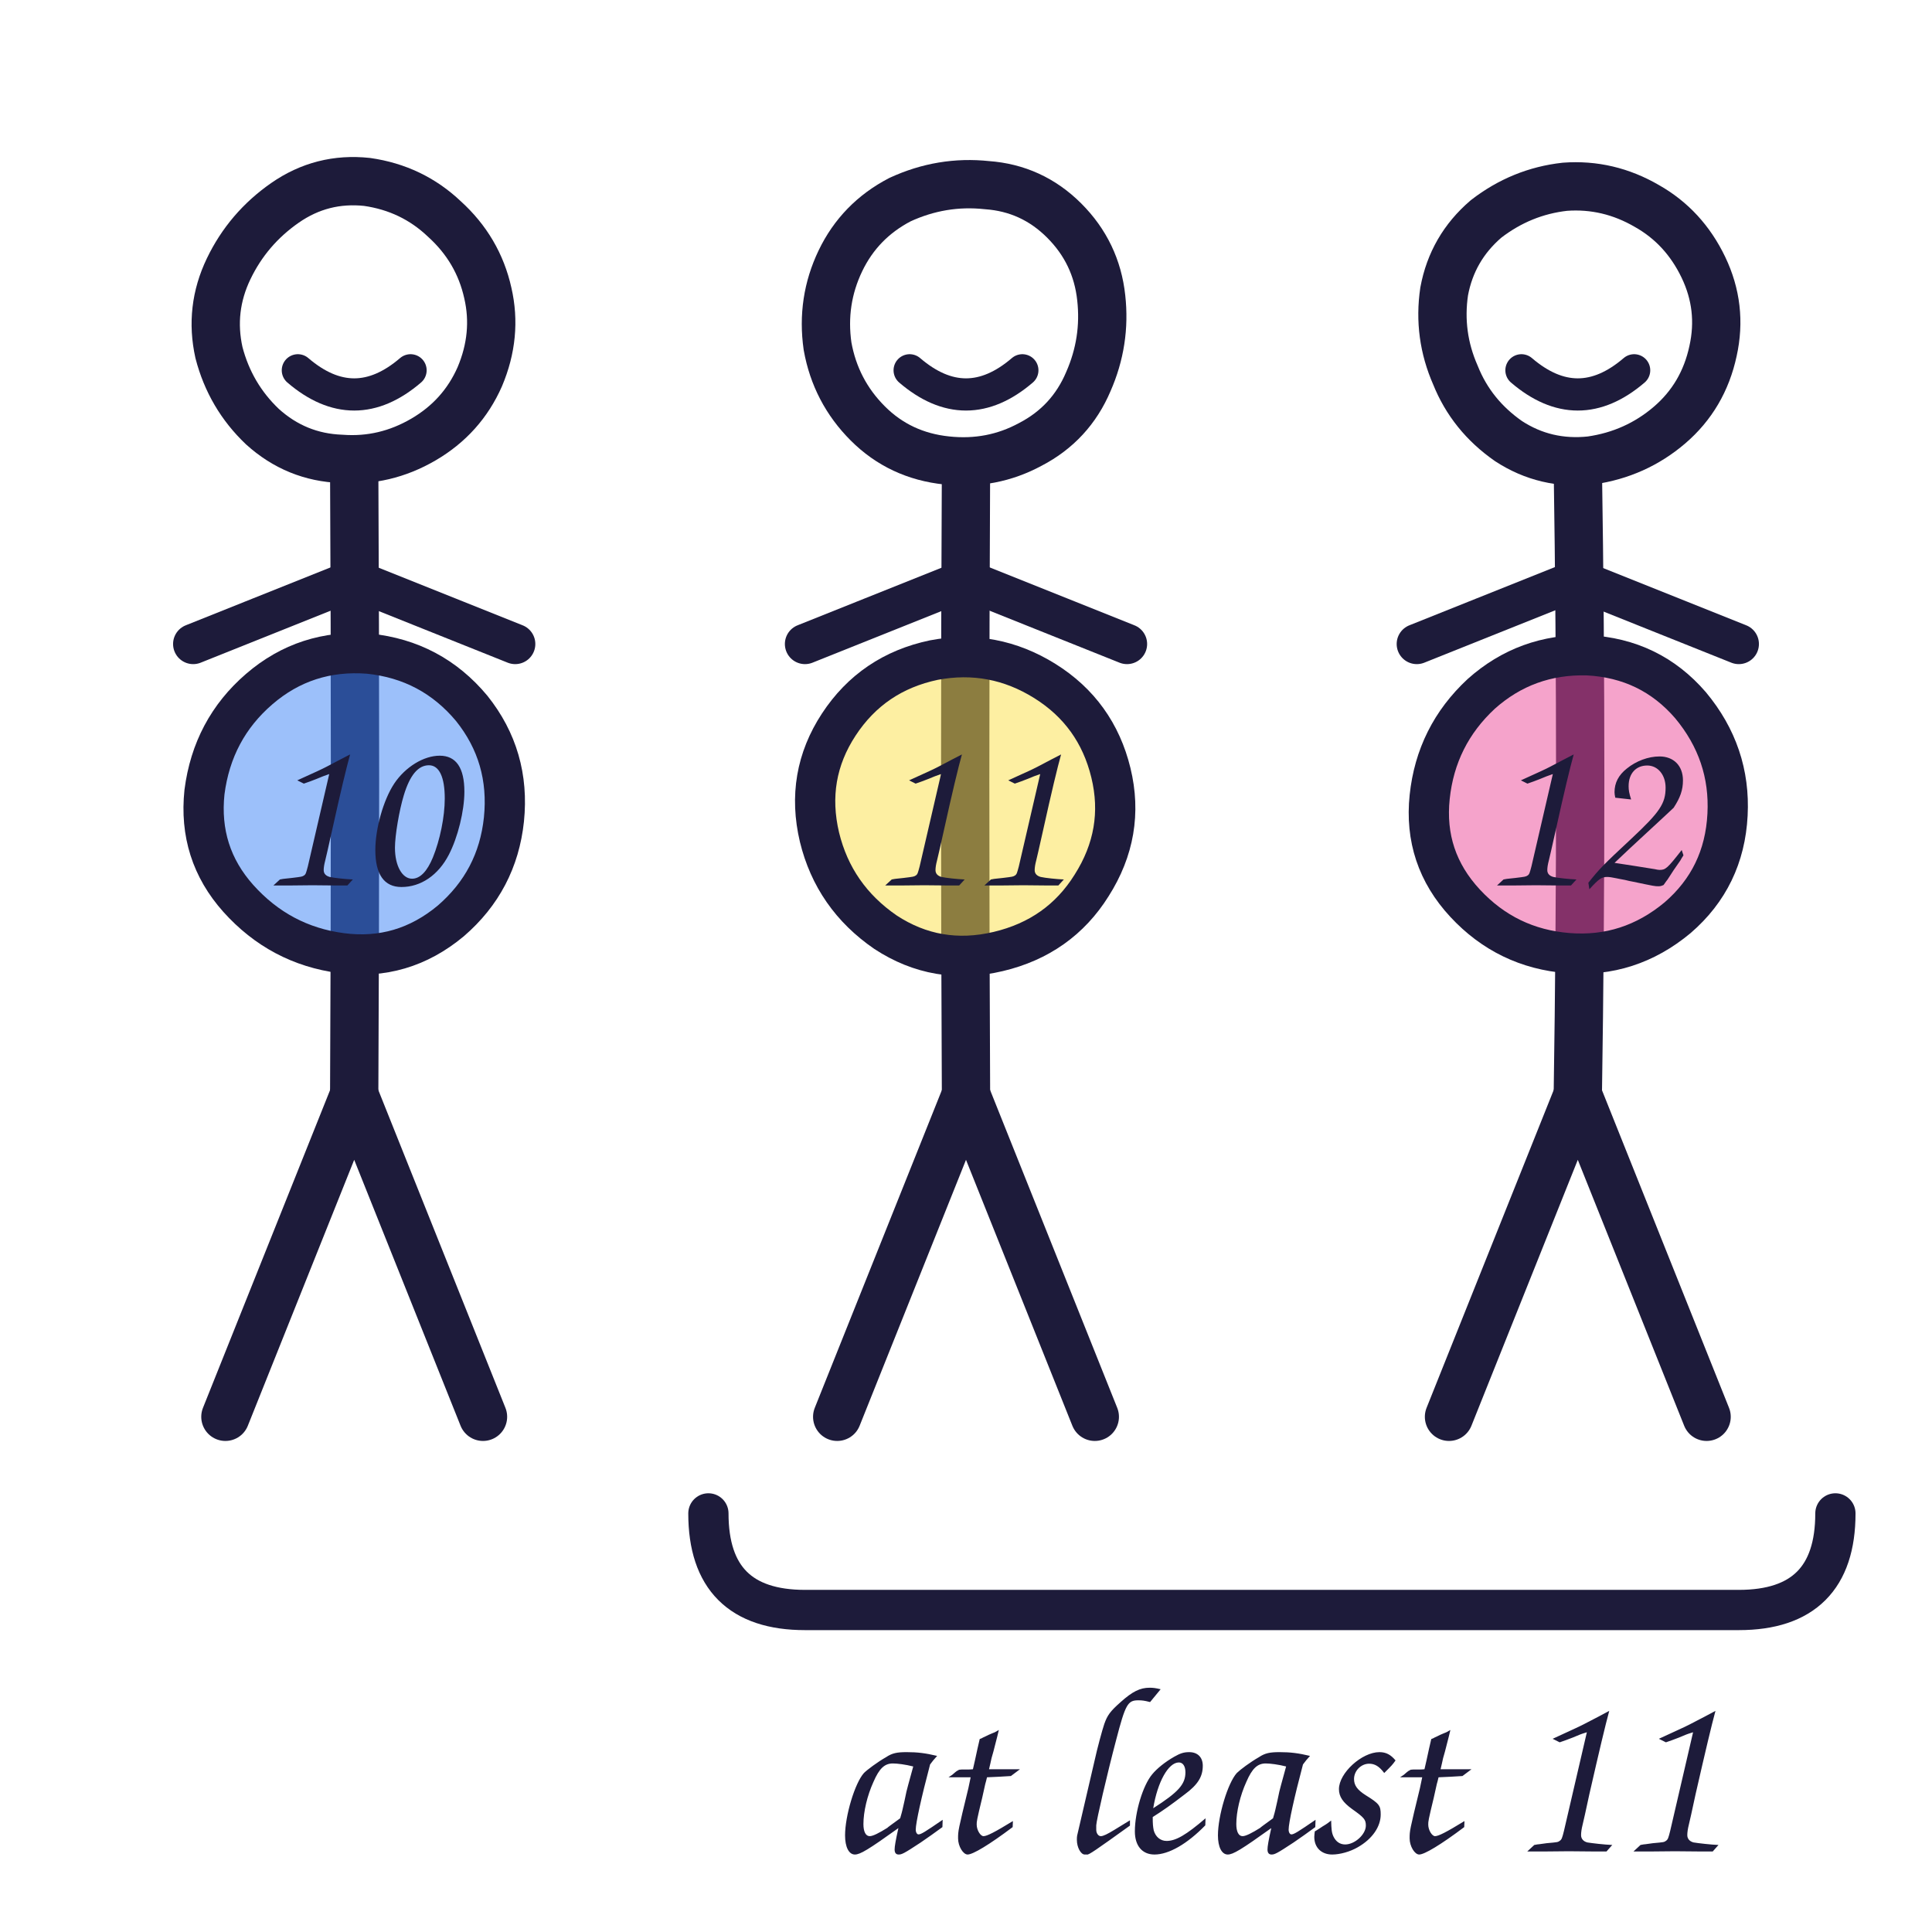
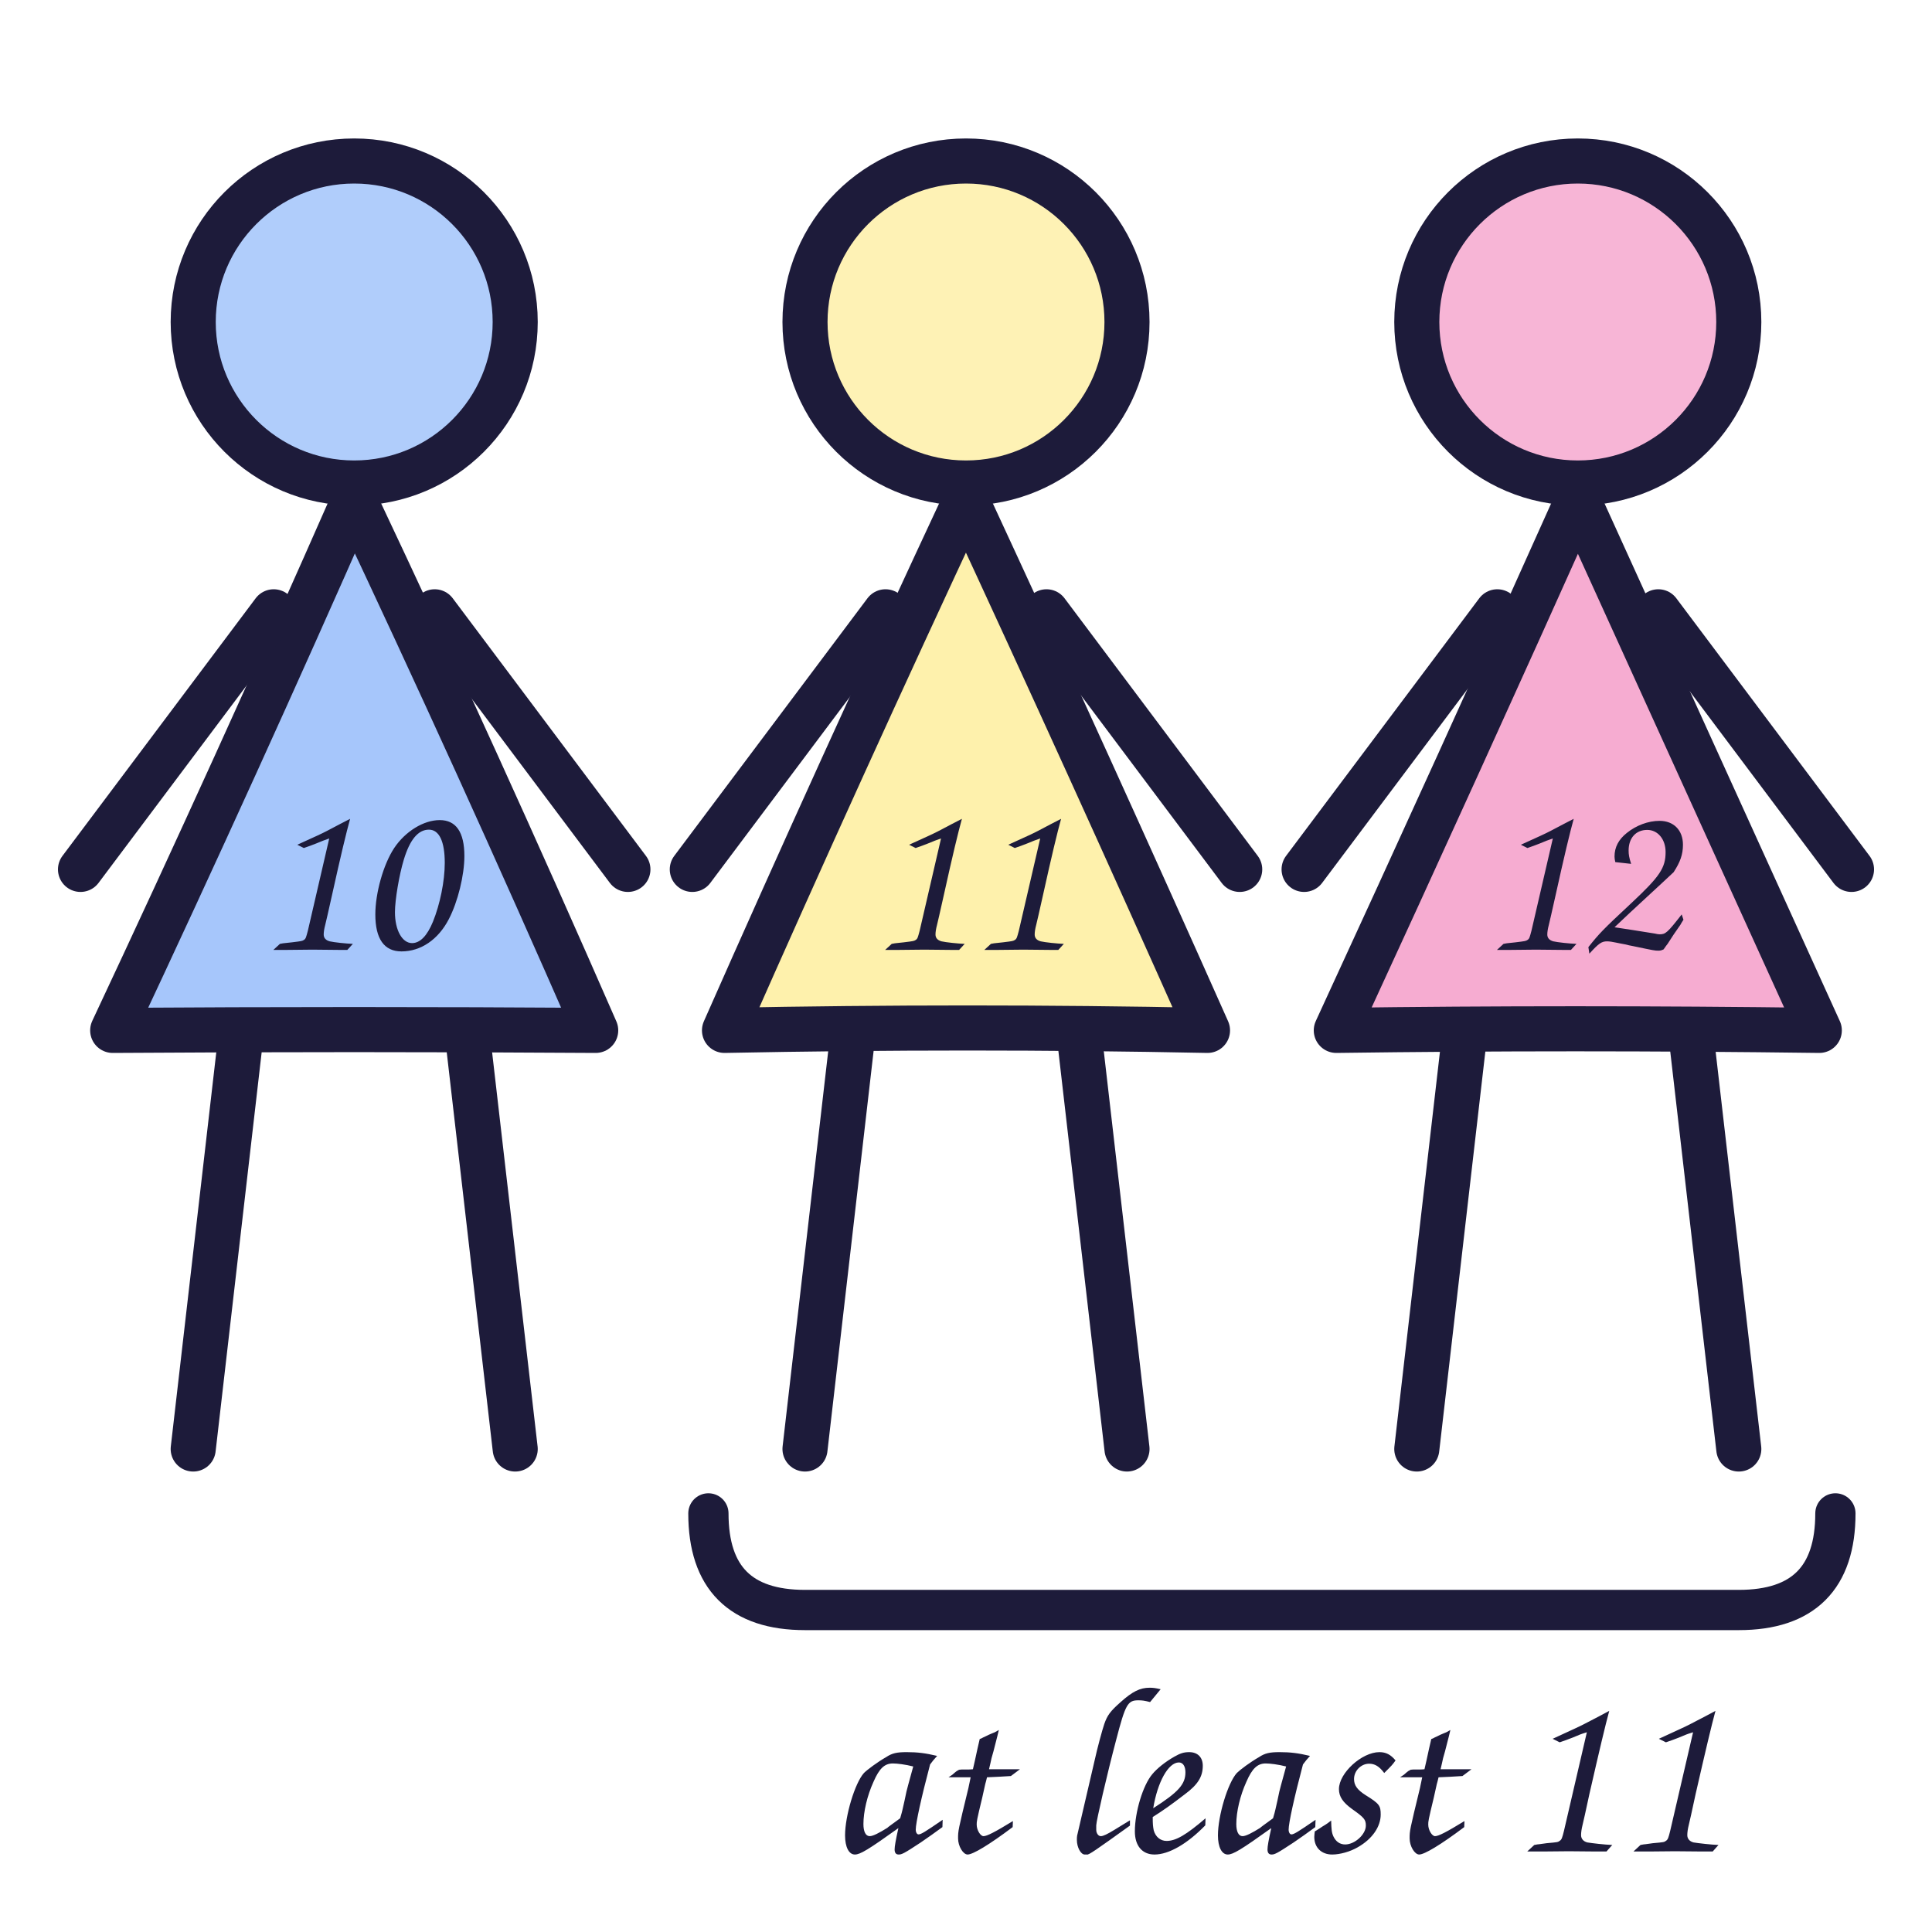
<svg xmlns="http://www.w3.org/2000/svg" viewBox="0 0 120 120" width="120" height="120" aria-label="Three pupils wearing age badges 10, 11 and 12, with the 11 and 12 year olds bracketed as at least 11">
-   <path d="M27.6 13.6Q29.7 15.5 30.3 18.2Q30.9 20.8 29.8 23.4Q28.7 25.9 26.3 27.3Q23.9 28.7 21.2 28.5Q18.4 28.4 16.3 26.5Q14.3 24.6 13.6 21.9Q13 19.2 14.2 16.7Q15.4 14.2 17.7 12.6Q20 11 22.8 11.3Q25.6 11.7 27.6 13.6Z" fill="none" stroke="#1d1b3a" stroke-width="3" stroke-linecap="round" stroke-linejoin="round" />
-   <path d="M18.5 23Q22 26 25.5 23" fill="none" stroke="#1d1b3a" stroke-width="2" stroke-linecap="round" stroke-linejoin="round" />
-   <path d="M22 29Q22.1 48.5 22 68" fill="none" stroke="#1d1b3a" stroke-width="3" stroke-linecap="round" stroke-linejoin="round" />
-   <path d="M12 40L22 36L32 40" fill="none" stroke="#1d1b3a" stroke-width="2.5" stroke-linecap="round" stroke-linejoin="round" />
-   <path d="M14 88L22 68L30 88" fill="none" stroke="#1d1b3a" stroke-width="3" stroke-linecap="round" stroke-linejoin="round" />
-   <path d="M14.8 55.8Q12.3 53 12.7 49.2Q13.2 45.3 16.1 42.8Q19 40.3 22.9 40.6Q26.8 41 29.3 44Q31.7 47 31.3 50.9Q30.9 54.7 28 57.2Q25 59.7 21.2 59.2Q17.4 58.7 14.8 55.8Z" fill="#3b82f6" fill-opacity="0.5" stroke="#1d1b3a" stroke-width="2.5" stroke-linecap="round" stroke-linejoin="round" />
-   <text x="22" y="55" font-family="Caveat, cursive" font-size="14" text-anchor="middle" fill="#1d1b3a">10</text>
-   <path d="M68.4 18.5Q68.7 21.2 67.6 23.7Q66.5 26.3 64 27.6Q61.6 28.9 58.8 28.6Q55.9 28.3 53.9 26.3Q51.9 24.3 51.4 21.5Q51 18.7 52.2 16.2Q53.4 13.7 55.9 12.4Q58.5 11.2 61.3 11.5Q64.1 11.7 66.1 13.7Q68.1 15.7 68.4 18.5Z" fill="none" stroke="#1d1b3a" stroke-width="3" stroke-linecap="round" stroke-linejoin="round" />
-   <path d="M56.5 23Q60 26 63.5 23" fill="none" stroke="#1d1b3a" stroke-width="2" stroke-linecap="round" stroke-linejoin="round" />
-   <path d="M60 29Q59.9 48.5 60 68" fill="none" stroke="#1d1b3a" stroke-width="3" stroke-linecap="round" stroke-linejoin="round" />
-   <path d="M50 40L60 36L70 40" fill="none" stroke="#1d1b3a" stroke-width="2.5" stroke-linecap="round" stroke-linejoin="round" />
-   <path d="M52 88L60 68L68 88" fill="none" stroke="#1d1b3a" stroke-width="3" stroke-linecap="round" stroke-linejoin="round" />
-   <path d="M50.9 52Q50 48.2 52.1 45Q54.2 41.8 58 41Q61.7 40.3 64.9 42.3Q68.1 44.3 69 48Q69.9 51.7 67.8 55Q65.8 58.2 62 59.1Q58.2 60 55 57.9Q51.8 55.7 50.9 52Z" fill="#fde047" fill-opacity="0.5" stroke="#1d1b3a" stroke-width="2.5" stroke-linecap="round" stroke-linejoin="round" />
-   <text x="60" y="55" font-family="Caveat, cursive" font-size="14" text-anchor="middle" fill="#1d1b3a">11</text>
-   <path d="M98.8 28.6Q96 28.9 93.7 27.4Q91.4 25.8 90.4 23.3Q89.3 20.8 89.7 18.1Q90.2 15.4 92.3 13.6Q94.5 11.9 97.2 11.6Q99.9 11.4 102.3 12.8Q104.6 14.1 105.8 16.6Q107 19.1 106.4 21.8Q105.8 24.6 103.7 26.4Q101.6 28.2 98.8 28.6Z" fill="none" stroke="#1d1b3a" stroke-width="3" stroke-linecap="round" stroke-linejoin="round" />
-   <path d="M94.5 23Q98 26 101.5 23" fill="none" stroke="#1d1b3a" stroke-width="2" stroke-linecap="round" stroke-linejoin="round" />
-   <path d="M98 29Q98.3 48.5 98 68" fill="none" stroke="#1d1b3a" stroke-width="3" stroke-linecap="round" stroke-linejoin="round" />
-   <path d="M88 40L98 36L108 40" fill="none" stroke="#1d1b3a" stroke-width="2.5" stroke-linecap="round" stroke-linejoin="round" />
-   <path d="M90 88L98 68L106 88" fill="none" stroke="#1d1b3a" stroke-width="3" stroke-linecap="round" stroke-linejoin="round" />
-   <path d="M104.2 57Q101.2 59.5 97.4 59.2Q93.6 58.9 91 56.1Q88.4 53.3 88.8 49.5Q89.2 45.7 92 43.1Q94.8 40.6 98.6 40.7Q102.5 40.9 105 43.8Q107.5 46.8 107.3 50.6Q107.1 54.5 104.2 57Z" fill="#ec4899" fill-opacity="0.5" stroke="#1d1b3a" stroke-width="2.5" stroke-linecap="round" stroke-linejoin="round" />
-   <text x="98" y="55" font-family="Caveat, cursive" font-size="14" text-anchor="middle" fill="#1d1b3a">12</text>
-   <path d="M44 94Q44 100 50 100L108 100Q114 100 114 94" fill="none" stroke="#1d1b3a" stroke-width="2.5" stroke-linecap="round" stroke-linejoin="round" />
-   <text x="79" y="115" font-family="Caveat, cursive" font-size="15" text-anchor="middle" fill="#1d1b3a">at least 11</text>
+   <g data-part="p10">
+     <circle cx="22" cy="20" r="10" fill="#3b82f6" fill-opacity="0.4" stroke="#1d1b3a" stroke-width="2.8" stroke-linecap="round" stroke-linejoin="round" />
+     <path d="M22 31Q29.7 47.3 37 64Q22 63.9 7 64Q14.7 47.6 22 31Z" fill="#3b82f6" fill-opacity="0.45" stroke="#1d1b3a" stroke-width="2.8" stroke-linecap="round" stroke-linejoin="round" />
+     <path d="M17 38L5 54M27 38L39 54M15 64L12 90M29 64L32 90" fill="none" stroke="#1d1b3a" stroke-width="2.8" stroke-linecap="round" stroke-linejoin="round" />
+     <text x="22" y="59" font-family="Caveat, cursive" font-size="14" text-anchor="middle" fill="#1d1b3a">10</text>
+   </g>
+   <g data-part="p11">
+     <circle cx="60" cy="20" r="10" fill="#fde047" fill-opacity="0.4" stroke="#1d1b3a" stroke-width="2.8" stroke-linecap="round" stroke-linejoin="round" />
+     <path d="M60 31Q67.7 47.6 75 64Q60.2 63.7 45 64Q52.2 47.7 60 31Z" fill="#fde047" fill-opacity="0.45" stroke="#1d1b3a" stroke-width="2.8" stroke-linecap="round" stroke-linejoin="round" />
+     <path d="M55 38L43 54M65 38L77 54M53 64L50 90M67 64L70 90" fill="none" stroke="#1d1b3a" stroke-width="2.8" stroke-linecap="round" stroke-linejoin="round" />
+     <text x="60" y="59" font-family="Caveat, cursive" font-size="14" text-anchor="middle" fill="#1d1b3a">11</text>
+   </g>
+   <g data-part="p12">
+     <circle cx="98" cy="20" r="10" fill="#ec4899" fill-opacity="0.4" stroke="#1d1b3a" stroke-width="2.8" stroke-linecap="round" stroke-linejoin="round" />
+     <path d="M98 31Q105.5 47.5 113 64Q97.7 63.8 83 64Q90.7 47.3 98 31Z" fill="#ec4899" fill-opacity="0.45" stroke="#1d1b3a" stroke-width="2.8" stroke-linecap="round" stroke-linejoin="round" />
+     <path d="M93 38L81 54M103 38L115 54M91 64L88 90M105 64L108 90" fill="none" stroke="#1d1b3a" stroke-width="2.8" stroke-linecap="round" stroke-linejoin="round" />
+     <text x="98" y="59" font-family="Caveat, cursive" font-size="14" text-anchor="middle" fill="#1d1b3a">12</text>
+   </g>
+   <g data-part="atleast">
+     <path d="M44 94Q44 100 50 100L108 100Q114 100 114 94" fill="none" stroke="#1d1b3a" stroke-width="2.5" stroke-linecap="round" stroke-linejoin="round" />
+     <text x="79" y="115" font-family="Caveat, cursive" font-size="15" text-anchor="middle" fill="#1d1b3a">at least 11</text>
+   </g>
</svg>
